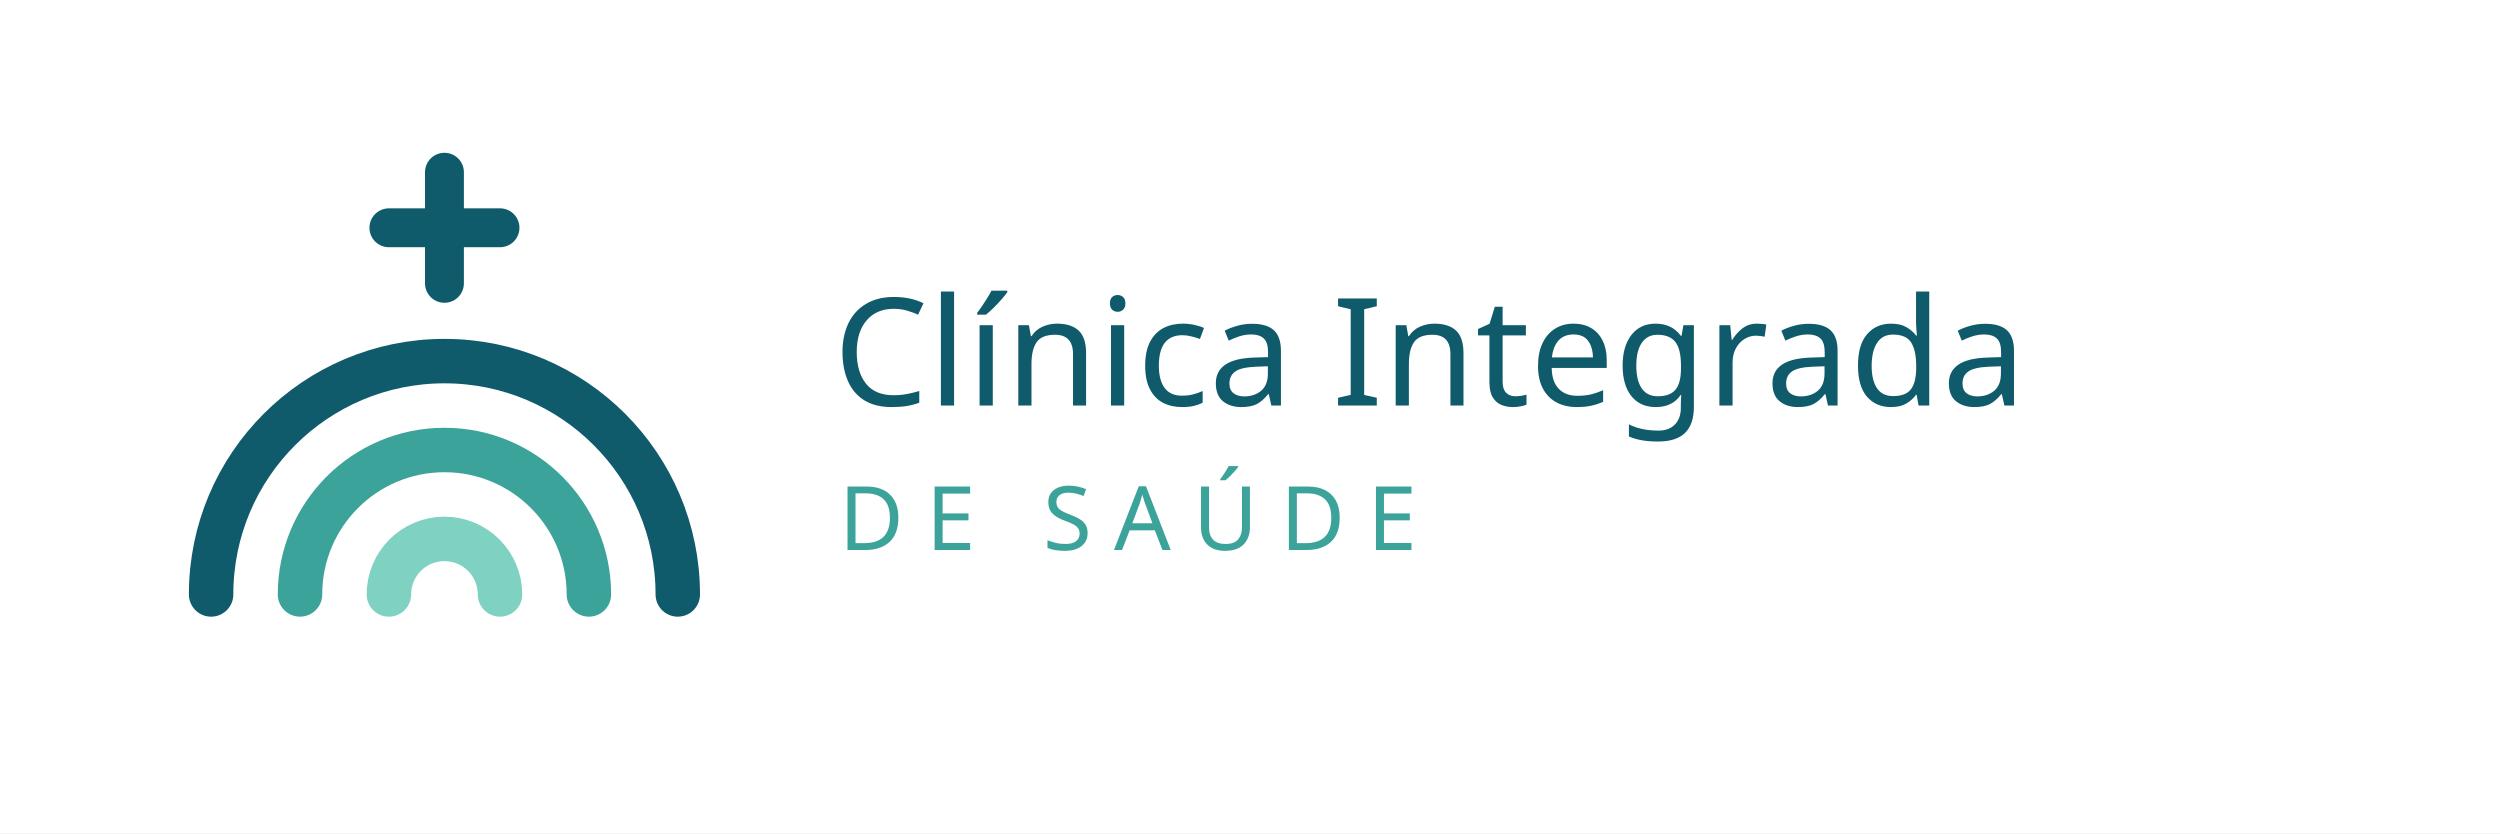
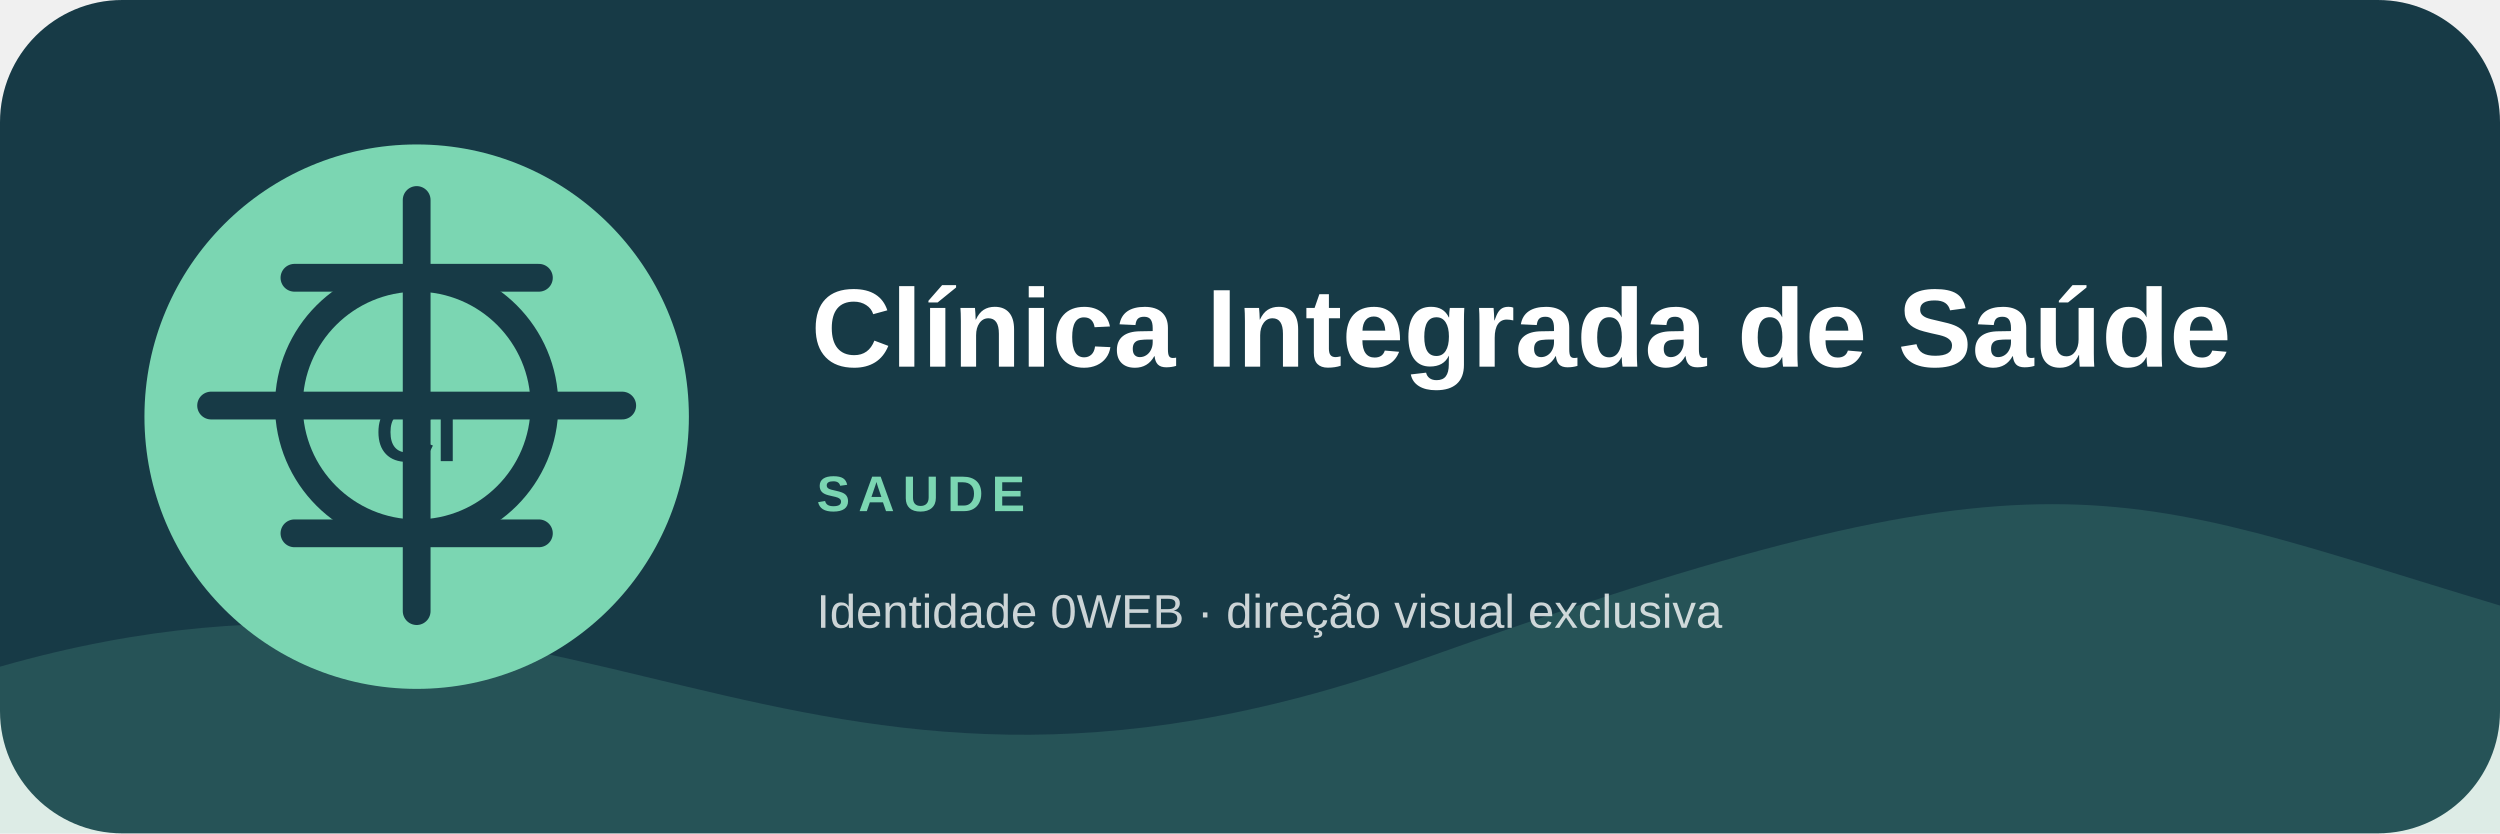
- <svg xmlns="http://www.w3.org/2000/svg" width="900" height="300" viewBox="0 0 900 300" role="img" aria-label="Clinica Integrada de Saude">
-   <rect width="900" height="300" fill="#ffffff" />
-   <path d="M76 214a84 84 0 0 1 168 0" fill="none" stroke="#0f5b6b" stroke-width="16" stroke-linecap="round" />
-   <path d="M108 214a52 52 0 0 1 104 0" fill="none" stroke="#3ba39a" stroke-width="16" stroke-linecap="round" />
-   <path d="M140 214a20 20 0 0 1 40 0" fill="none" stroke="#7fd1c1" stroke-width="16" stroke-linecap="round" />
-   <path d="M160 62v40M140 82h40" stroke="#0f5b6b" stroke-width="14" stroke-linecap="round" />
-   <text x="300" y="146" font-family="Verdana,Geneva,sans-serif" font-size="54" fill="#0f5b6b">Clínica Integrada</text>
-   <text x="302" y="198" font-family="Verdana,Geneva,sans-serif" font-size="32" letter-spacing="8" fill="#3ba39a">DE SAÚDE</text>
+ <svg xmlns="http://www.w3.org/2000/svg" width="900" height="300" viewBox="0 0 900 300" role="img" aria-labelledby="title desc">
+   <rect width="900" height="300" rx="44" fill="#173a46" />
+   <path d="M0 240C210 180 280 320 510 238S760 176 900 218V300H0Z" fill="#7bd6b2" opacity=".16" />
+   <circle cx="150" cy="150" r="98" fill="#7bd6b2" />
+   <g transform="translate(28 28)" fill="none" stroke="#173a46" stroke-width="10" stroke-linecap="round" stroke-linejoin="round">
+     <path d="M122 44v148M48 118h148M78 72h88M78 164h88" />
+     <circle cx="122" cy="118" r="46" />
+   </g>
+   <text x="150" y="166" text-anchor="middle" font-family="Arial,sans-serif" font-size="30" font-weight="900" fill="#173a46">CI</text>
+   <text x="292" y="132" font-family="Arial,sans-serif" font-size="40" font-weight="800" fill="#fff">Clínica Integrada de Saúde</text>
+   <text x="294" y="184" font-family="Arial,sans-serif" font-size="18" font-weight="700" letter-spacing="3" fill="#7bd6b2">SAUDE</text>
+   <text x="294" y="226" font-family="Arial,sans-serif" font-size="17" fill="#fff" opacity=".78">Identidade 0WEB · direção visual exclusiva</text>
</svg>
